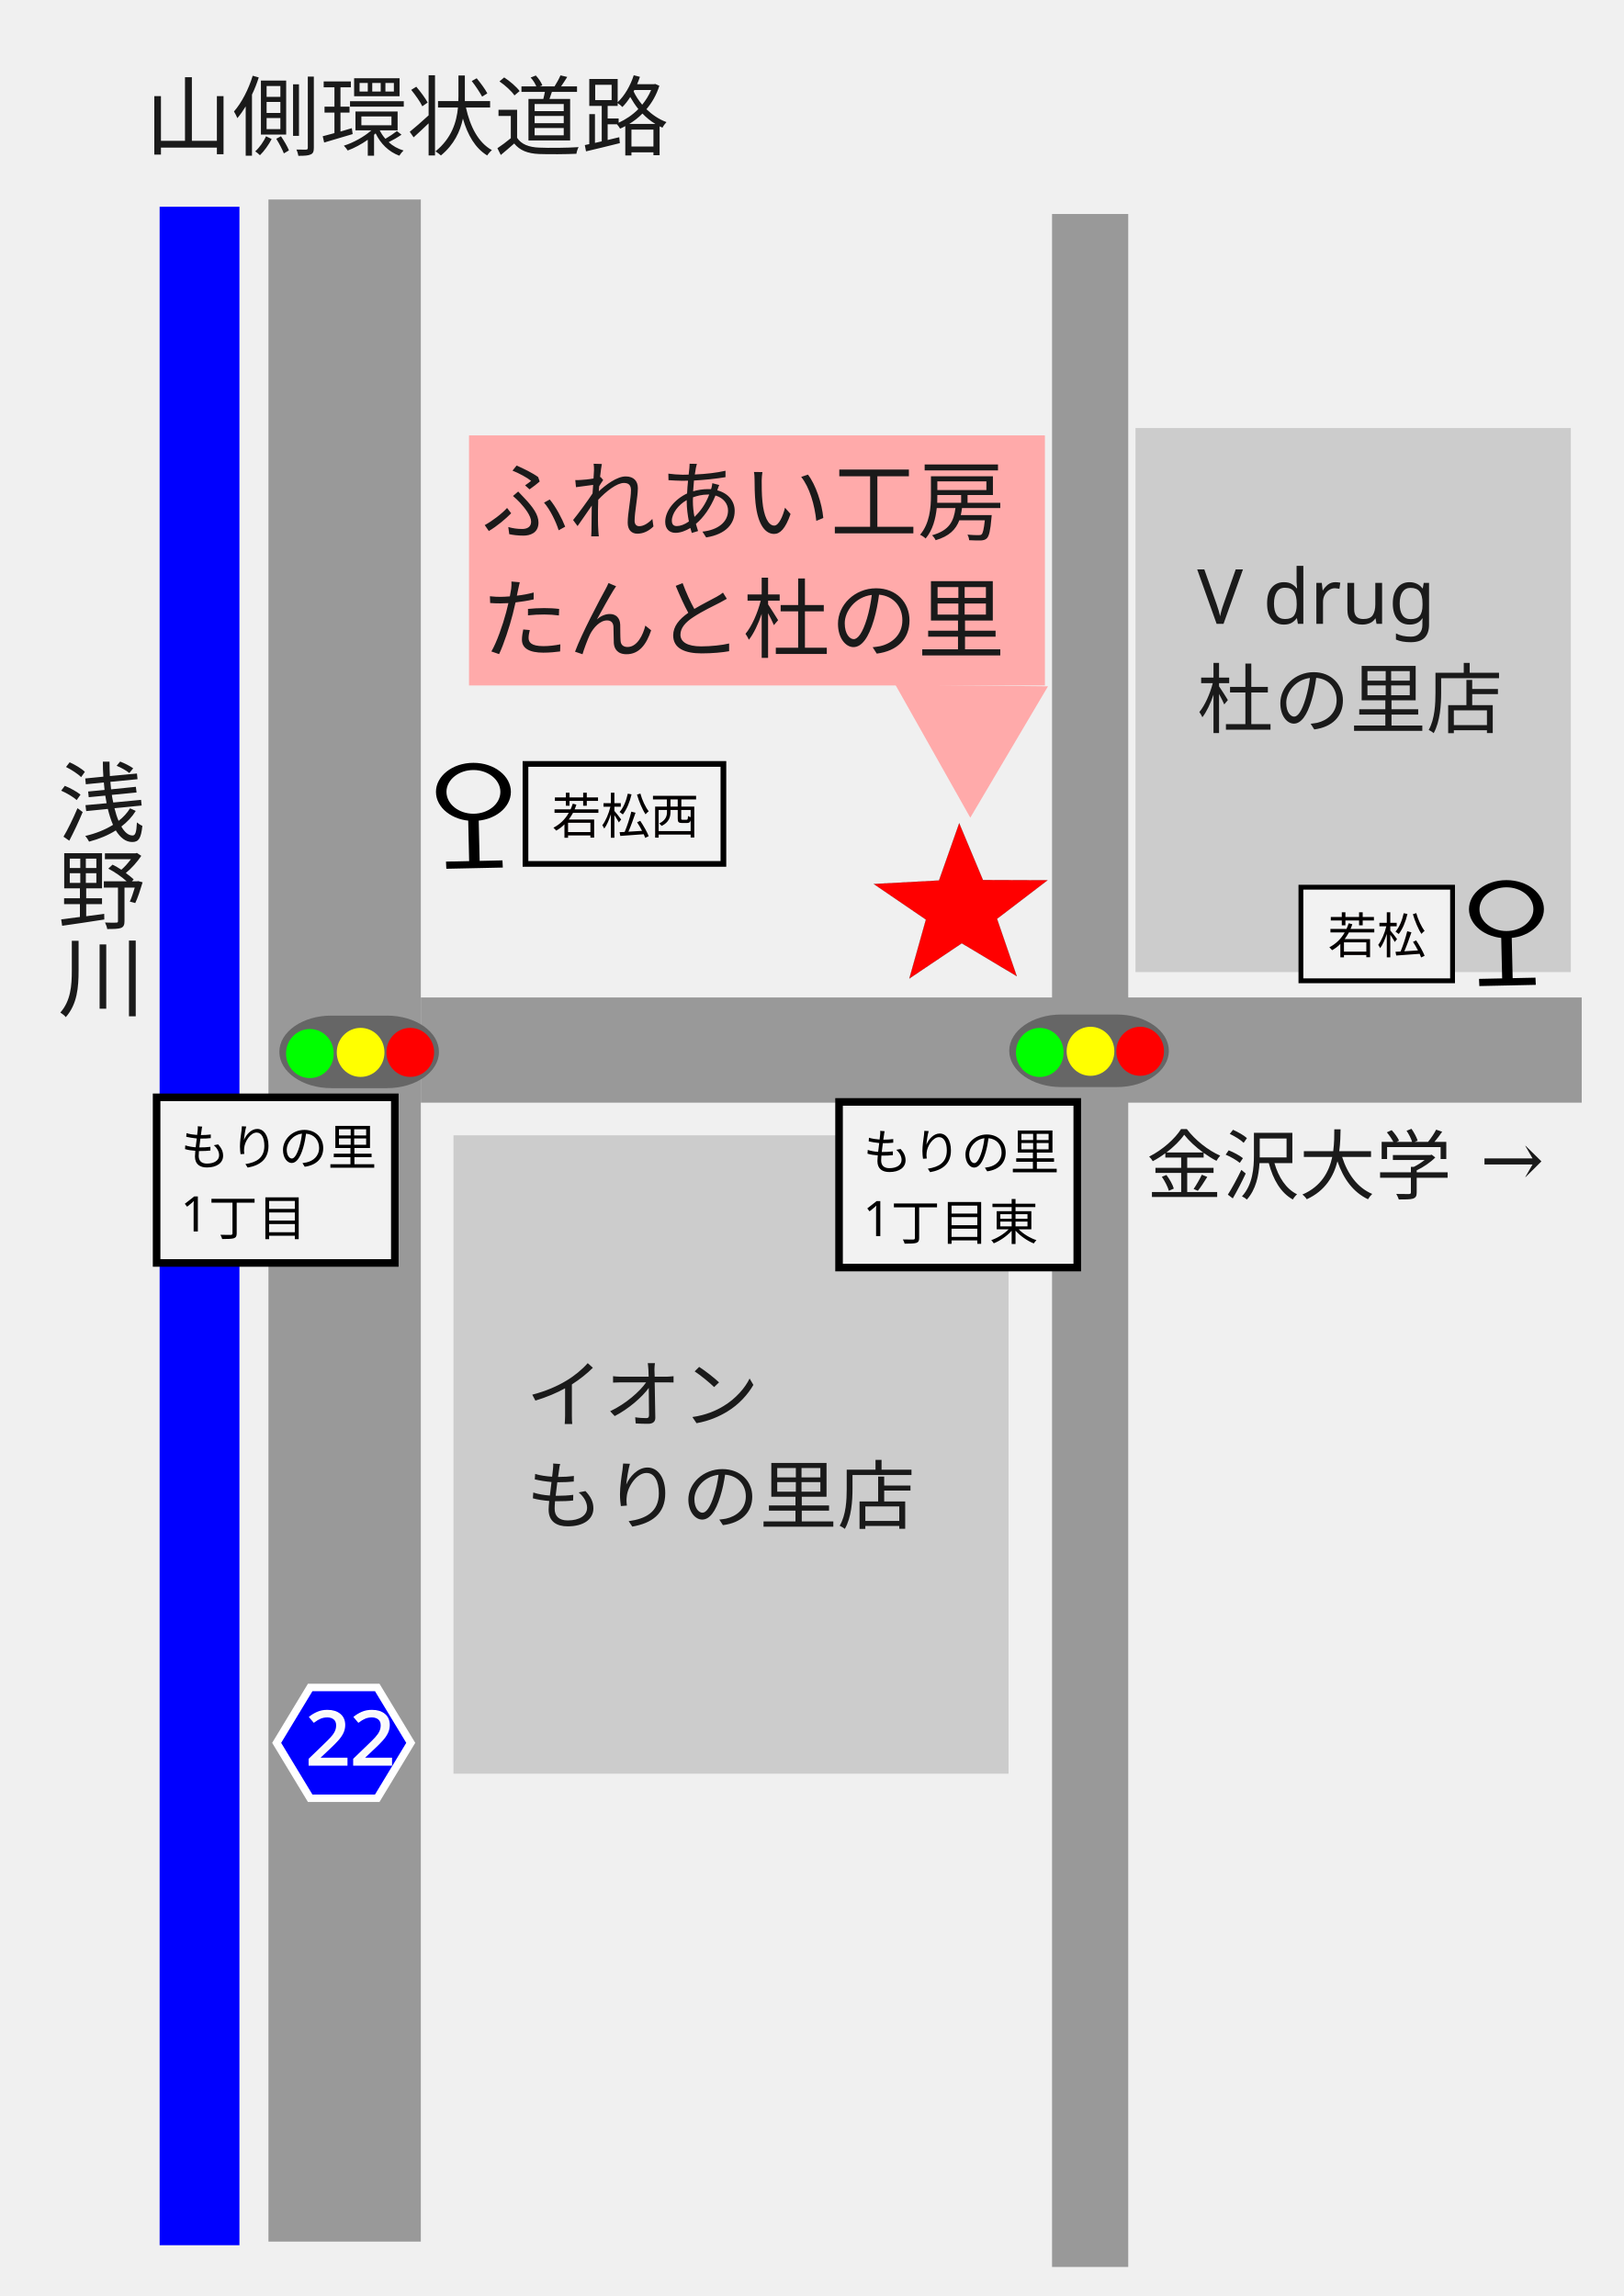
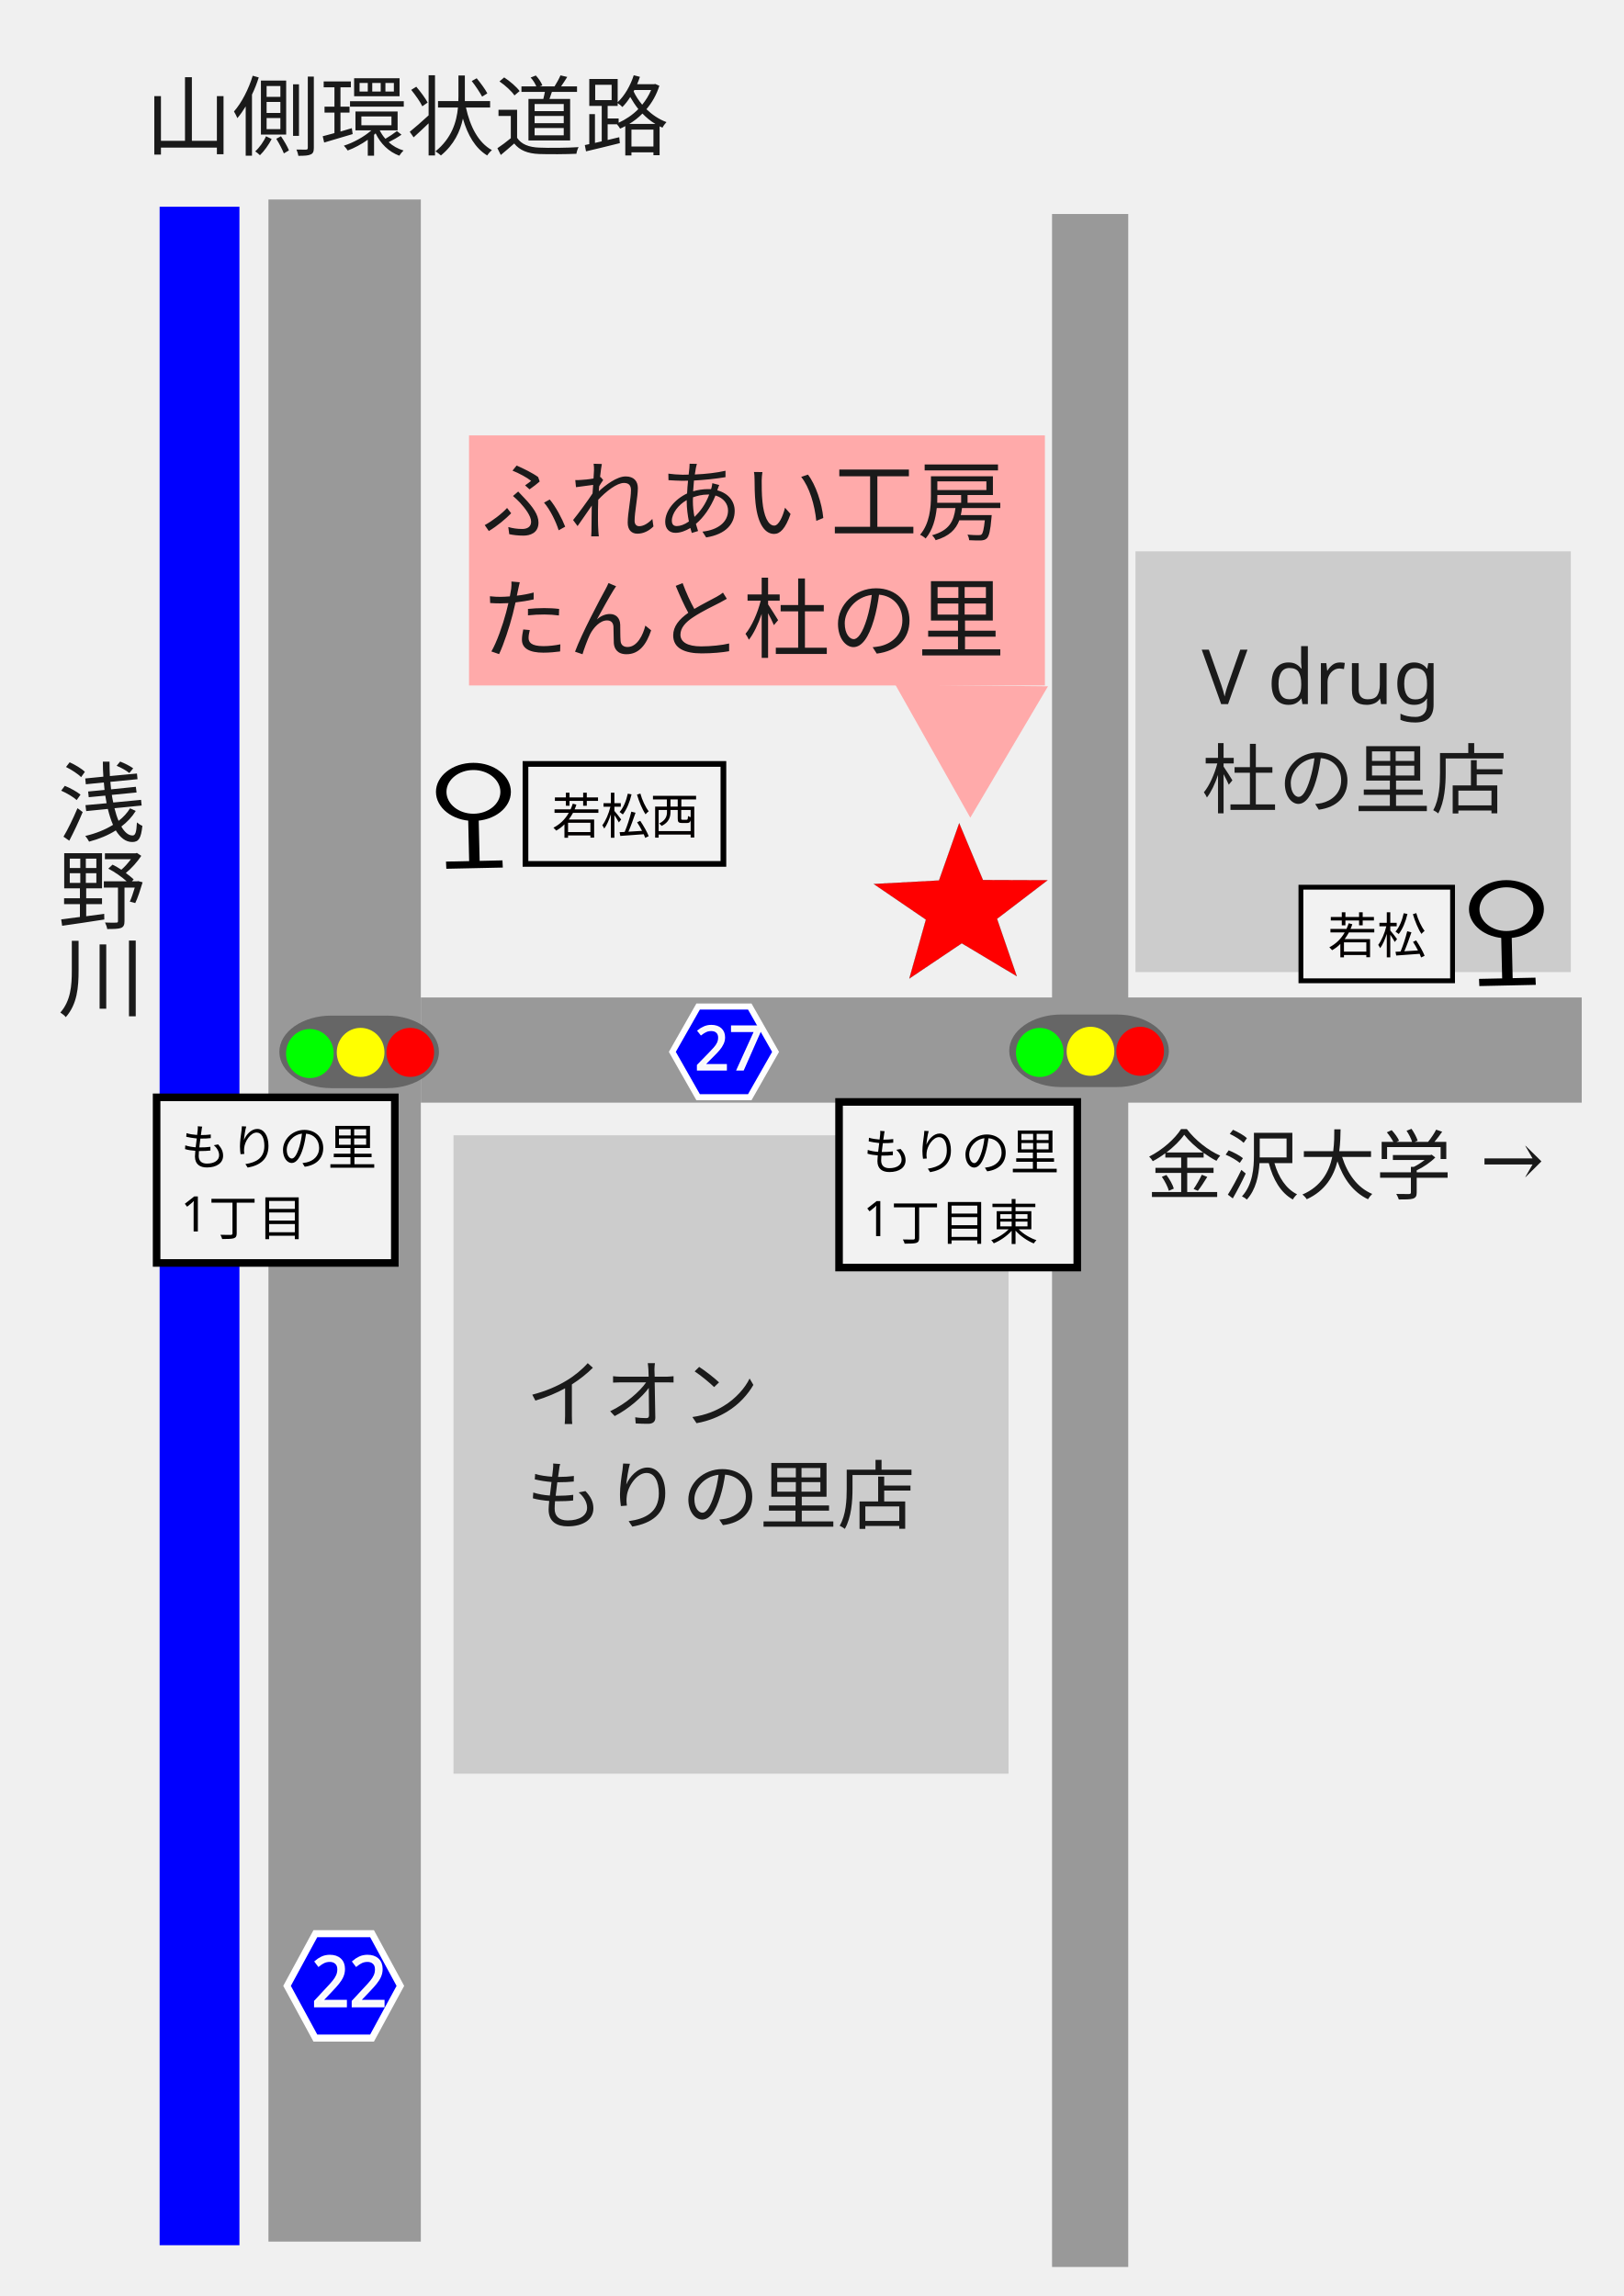
<svg xmlns="http://www.w3.org/2000/svg" width="210mm" height="297mm" viewBox="0 0 210 297" version="1.1" id="svg1">
  <defs id="defs1" />
  <g id="layer1">
    <text xml:space="preserve" style="font-style:normal;font-variant:normal;font-weight:normal;font-stretch:normal;font-size:11.289px;font-family:'Bitstream Vera Serif';-inkscape-font-specification:'Bitstream Vera Serif';writing-mode:tb-rl;direction:ltr;fill:#1a1a1a;stroke-width:0.265" x="13.137" y="98.062" id="text9">
      <tspan style="font-style:normal;font-variant:normal;font-weight:normal;font-stretch:normal;font-family:'Bitstream Vera Serif';-inkscape-font-specification:'Bitstream Vera Serif';writing-mode:tb-rl;fill:#1a1a1a;stroke-width:0.265" x="13.137" y="98.062" id="tspan12">浅野川</tspan>
    </text>
    <rect style="fill:#0000ff;stroke-width:0.286" id="rect1" width="10.322" height="263.687" x="20.645" y="26.744" />
    <rect style="fill:#999999;stroke-width:0.293" id="rect2" width="19.706" height="264.156" x="34.72" y="25.806" />
    <rect style="fill:#999999;stroke-width:0.285" id="rect3" width="150.142" height="13.607" x="54.427" y="129.028" />
    <g id="g1" transform="matrix(1.159091,0,0,1,-24.01422,3.753554)" style="fill:#cccccc">
      <rect style="fill:#cccccc;stroke-width:0.205" id="rect4" width="61.934" height="82.578" x="71.318" y="143.104" />
    </g>
    <text xml:space="preserve" style="font-style:normal;font-variant:normal;font-weight:normal;font-stretch:normal;font-size:9.682px;font-family:'Bitstream Vera Serif';-inkscape-font-specification:'Bitstream Vera Serif';writing-mode:lr-tb;direction:ltr;white-space:pre;inline-size:63.174;display:inline;fill:#1a1a1a;stroke-width:0.265" x="79.744" y="175.935" id="text4" transform="matrix(1.040923,0,0,1,-15.02752,7.976303)">
      <tspan x="79.744" y="175.935" id="tspan2">イオン
</tspan>
      <tspan x="79.744" y="189.011" id="tspan5">もりの里店</tspan>
    </text>
    <text xml:space="preserve" style="font-style:normal;font-variant:normal;font-weight:normal;font-stretch:normal;font-size:11.289px;font-family:'Bitstream Vera Serif';-inkscape-font-specification:'Bitstream Vera Serif';writing-mode:lr-tb;direction:ltr;fill:#1a1a1a;stroke-width:0.265" x="18.768" y="19.237" id="text10">
      <tspan id="tspan10" style="font-style:normal;font-variant:normal;font-weight:normal;font-stretch:normal;font-family:'Bitstream Vera Serif';-inkscape-font-specification:'Bitstream Vera Serif';stroke-width:0.265" x="18.768" y="19.237">山側環状道路</tspan>
    </text>
    <rect style="fill:#999999;stroke-width:0.284" id="rect13" width="9.853" height="265.564" x="136.066" y="27.682" />
    <text xml:space="preserve" style="font-style:normal;font-variant:normal;font-weight:normal;font-stretch:normal;font-size:9.878px;font-family:'Bitstream Vera Serif';-inkscape-font-specification:'Bitstream Vera Serif';writing-mode:lr-tb;direction:ltr;fill:#1a1a1a;stroke-width:0.265" x="148.265" y="154.365" id="text14">
      <tspan id="tspan14" style="font-style:normal;font-variant:normal;font-weight:normal;font-stretch:normal;font-size:9.878px;font-family:'Bitstream Vera Serif';-inkscape-font-specification:'Bitstream Vera Serif';fill:#1a1a1a;stroke-width:0.265" x="148.265" y="154.365">金沢大学</tspan>
    </text>
    <text xml:space="preserve" style="font-style:normal;font-variant:normal;font-weight:normal;font-stretch:normal;font-size:9.878px;font-family:'Bitstream Vera Serif';-inkscape-font-specification:'Bitstream Vera Serif';writing-mode:lr-tb;direction:ltr;fill:#1a1a1a;stroke-width:0.265" x="191.431" y="153.427" id="text15">
      <tspan id="tspan15" style="font-style:normal;font-variant:normal;font-weight:normal;font-stretch:normal;font-family:'Bitstream Vera Serif';-inkscape-font-specification:'Bitstream Vera Serif';stroke-width:0.265" x="191.431" y="153.427">→</tspan>
    </text>
    <g id="g21" transform="translate(0,1.058333)" />
    <g id="g22">
      <rect style="fill:#ffaaaa;stroke-width:0.265" id="rect5" width="74.482" height="32.348" x="60.659" y="55.262" transform="translate(0,1.058333)" />
      <text xml:space="preserve" style="font-style:normal;font-variant:normal;font-weight:normal;font-stretch:normal;font-size:11.289px;font-family:'Bitstream Vera Serif';-inkscape-font-specification:'Bitstream Vera Serif';writing-mode:lr-tb;direction:ltr;fill:#1a1a1a;stroke-width:0.265" x="62.223" y="67.9" id="text5" transform="translate(0,1.058333)">
        <tspan style="font-style:normal;font-variant:normal;font-weight:normal;font-stretch:normal;font-size:11.289px;font-family:'Bitstream Vera Serif';-inkscape-font-specification:'Bitstream Vera Serif';fill:#1a1a1a;stroke-width:0.265" x="62.223" y="67.9" id="tspan7">ふれあい工房</tspan>
        <tspan style="font-style:normal;font-variant:normal;font-weight:normal;font-stretch:normal;font-size:11.289px;font-family:'Bitstream Vera Serif';-inkscape-font-specification:'Bitstream Vera Serif';fill:#1a1a1a;stroke-width:0.265" x="62.223" y="83.147" id="tspan8">たんと杜の里</tspan>
      </text>
      <path style="fill:#ffaaaa;stroke-width:0.265" id="path8" d="M 113.134,73.321 97.719,60.988 116.107,53.805 Z" transform="rotate(21.93416,35.58492,121.4336)" />
      <path style="fill:#ff0000;stroke:#000000;stroke-width:0.1" id="path1" d="m 205.537,140.267 -46.556,-29.822 -44.32,32.018 13.976,-53.493 L 84.49,56.713 139.684,53.474 156.72,1.52 176.856,53.012 231.531,53.16 188.782,88.222 Z" transform="matrix(0.1528597,1.2157536e-4,-1.3037124e-4,0.1425466,100.1015,106.2559)" />
    </g>
-     <rect style="fill:#cccccc;stroke-width:0.346" id="rect6" width="56.303" height="70.379" x="146.858" y="55.365" />
+     <rect style="fill:#cccccc;stroke-width:0.305" id="rect6" width="56.303" height="54.427" x="146.858" y="71.318" />
    <g id="g6-9" transform="matrix(0.8948768,0,0,0.6125895,139.4102,58.8777)">
      <ellipse style="fill:none;stroke:#000000;stroke-width:1.518;stroke-dasharray:none;stroke-opacity:1" id="path15-7-3" cx="61.934" cy="95.869" rx="4.655" ry="5.375" />
      <path style="fill:none;stroke:#000000;stroke-width:1.518;stroke-dasharray:none;stroke-opacity:1" d="m 61.934,101.495 c 0.152,9.669 0.152,9.669 0.152,9.669" id="path16-5-6" />
      <path style="fill:none;stroke:#000000;stroke-width:1.518;stroke-dasharray:none;stroke-opacity:1" d="m 57.995,111.347 c 8.159,-0.256 8.159,-0.256 8.159,-0.256 v 0" id="path17-9-0" />
    </g>
-     <text xml:space="preserve" style="font-size:9.878px;font-family:'Fira Sans';-inkscape-font-specification:'Fira Sans';writing-mode:lr-tb;direction:ltr;fill:#1a1a1a;stroke-width:0.265" x="154.834" y="80.701" id="text6">
-       <tspan id="tspan6" style="stroke-width:0.265" x="154.834" y="80.701">V drug</tspan>
-       <tspan style="stroke-width:0.265" x="154.834" y="94.045" id="tspan9">杜の里店</tspan>
+     <text xml:space="preserve" style="font-size:9.878px;font-family:'Fira Sans';-inkscape-font-specification:'Fira Sans';writing-mode:lr-tb;direction:ltr;fill:#1a1a1a;stroke-width:0.265" x="155.423" y="91.084" id="text6">
+       <tspan id="tspan6" style="stroke-width:0.265" x="155.423" y="91.084">V drug</tspan>
+       <tspan style="stroke-width:0.265" x="155.423" y="104.427" id="tspan9">杜の里店</tspan>
    </text>
    <g id="g13" transform="matrix(0.2328042,0,0,0.1626016,23.45724,93.4574)">
      <g id="g12">
        <rect style="fill:#666666;stroke-width:0.374" id="rect9" width="88.678" height="57.711" x="54.427" y="233.19" ry="28.855" />
      </g>
      <ellipse style="fill:#00ff00;stroke-width:0.626" id="path11-3" cx="71.39" cy="263.368" rx="13.248" ry="19.508" />
      <ellipse style="fill:#ffff00;stroke-width:0.626" id="path11" cx="99.576" cy="262.451" rx="13.248" ry="19.508" />
      <ellipse style="fill:#ff0000;stroke-width:0.626" id="use12" cx="127.153" cy="262.451" rx="13.248" ry="19.508" />
    </g>
    <g id="g13-1" transform="matrix(0.2328042,0,0,0.1626016,117.857,93.31634)">
      <g id="g12-2">
        <rect style="fill:#666666;stroke-width:0.374" id="rect9-7" width="88.678" height="57.711" x="54.427" y="233.19" ry="28.855" />
      </g>
      <ellipse style="fill:#00ff00;stroke-width:0.626" id="path11-3-0" cx="71.39" cy="263.368" rx="13.248" ry="19.508" />
      <ellipse style="fill:#ffff00;stroke-width:0.626" id="path11-9" cx="99.576" cy="262.451" rx="13.248" ry="19.508" />
      <ellipse style="fill:#ff0000;stroke-width:0.626" id="use12-3" cx="127.153" cy="262.451" rx="13.248" ry="19.508" />
    </g>
    <g id="g6" transform="matrix(0.8948768,0,0,0.6125895,5.806871,43.70563)">
      <ellipse style="fill:none;stroke:#000000;stroke-width:1.518;stroke-dasharray:none;stroke-opacity:1" id="path15-7" cx="61.934" cy="95.869" rx="4.655" ry="5.375" />
      <path style="fill:none;stroke:#000000;stroke-width:1.518;stroke-dasharray:none;stroke-opacity:1" d="m 61.934,101.495 c 0.152,9.669 0.152,9.669 0.152,9.669" id="path16-5" />
      <path style="fill:none;stroke:#000000;stroke-width:1.518;stroke-dasharray:none;stroke-opacity:1" d="m 57.995,111.347 c 8.159,-0.256 8.159,-0.256 8.159,-0.256 v 0" id="path17-9" />
    </g>
-     <g id="g5" transform="matrix(0.3359842,0,0,0.3207035,-36.1015,148.2556)">
+     <g id="g5" transform="matrix(0.2839637,0,0,0.3021338,-23.62913,184.1613)">
      <path style="fill:#0000ff;stroke:#ffffff;stroke-width:3;stroke-dasharray:none;stroke-opacity:1" id="path2" d="m 265.564,240.697 -12.903,22.348 h -25.806 l -12.903,-22.348 12.903,-22.348 h 25.806 z" />
      <text xml:space="preserve" style="font-size:29.986px;font-family:'Fira Sans';-inkscape-font-specification:'Fira Sans';writing-mode:lr-tb;direction:ltr;fill:#f9f9f9;stroke:#ffffff;stroke-width:0.8;stroke-dasharray:none;stroke-opacity:1" x="225.213" y="249.491" id="text2">
        <tspan style="font-size:29.986px;stroke-width:0.8;stroke-dasharray:none" x="225.213" y="249.491" id="tspan3">22</tspan>
      </text>
    </g>
    <text xml:space="preserve" style="font-size:6.35px;font-family:'Fira Sans';-inkscape-font-specification:'Fira Sans';writing-mode:lr-tb;direction:ltr;white-space:pre;inline-size:22.758;display:inline;fill:#1a1a0b;fill-opacity:1;stroke:#ffffff;stroke-width:0.8;stroke-dasharray:none;stroke-opacity:1" x="158.588" y="208.322" id="text11" />
    <g id="g19" transform="translate(-136.5356,-61.76432)">
      <rect style="fill:#f2f2f2;stroke:#000000;stroke-width:0.98;stroke-dasharray:none;stroke-opacity:1" id="rect7" width="30.809" height="21.425" x="156.79" y="203.709" ry="0" rx="0" />
      <text xml:space="preserve" style="font-size:6.35px;font-family:'Fira Sans';-inkscape-font-specification:'Fira Sans';writing-mode:lr-tb;direction:ltr;fill:#000000;fill-opacity:1;stroke:#000000;stroke-width:0;stroke-dasharray:none;stroke-opacity:1" x="159.875" y="212.485" id="text16">
        <tspan style="fill:#000000;fill-opacity:1;stroke:#000000;stroke-width:0;stroke-dasharray:none;stroke-opacity:1" x="159.875" y="212.485" id="tspan18">もりの里</tspan>
        <tspan style="fill:#000000;fill-opacity:1;stroke:#000000;stroke-width:0;stroke-dasharray:none;stroke-opacity:1" x="159.875" y="221.063" id="tspan19">1丁目</tspan>
      </text>
    </g>
    <g id="g20" transform="translate(-46.91943,-54.36657)">
      <rect style="fill:#f2f2f2;stroke:#000000;stroke-width:0.98;stroke-dasharray:none;stroke-opacity:1" id="rect7-5" width="30.809" height="21.425" x="155.437" y="196.906" ry="0" rx="0" />
      <text xml:space="preserve" style="font-size:6.35px;font-family:'Fira Sans';-inkscape-font-specification:'Fira Sans';writing-mode:lr-tb;direction:ltr;fill:#000000;fill-opacity:1;stroke:#000000;stroke-width:0;stroke-dasharray:none;stroke-opacity:1" x="158.523" y="205.682" id="text16-6">
        <tspan style="fill:#000000;fill-opacity:1;stroke:#000000;stroke-width:0;stroke-dasharray:none;stroke-opacity:1" x="158.523" y="205.682" id="tspan18-2">もりの里</tspan>
        <tspan style="fill:#000000;fill-opacity:1;stroke:#000000;stroke-width:0;stroke-dasharray:none;stroke-opacity:1" x="158.523" y="214.26" id="tspan19-9">1丁目東</tspan>
      </text>
    </g>
    <g id="g23" transform="translate(-95.18647,-97.6418)">
      <rect style="fill:#f2f2f2;fill-opacity:1;stroke:#000000;stroke-width:0.737;stroke-dasharray:none;stroke-opacity:1" id="rect22" width="25.6" height="12.932" x="163.148" y="196.461" />
      <text xml:space="preserve" style="font-size:6.35px;font-family:'Fira Sans';-inkscape-font-specification:'Fira Sans';writing-mode:lr-tb;direction:ltr;fill:#040000;fill-opacity:1;stroke:#000000;stroke-width:0;stroke-dasharray:none;stroke-opacity:1" x="166.564" y="205.507" id="text22">
        <tspan id="tspan22" style="fill:#040000;fill-opacity:1;stroke:#000000;stroke-width:0;stroke-dasharray:none;stroke-opacity:1" x="166.564" y="205.507">若松西</tspan>
      </text>
    </g>
    <g id="g24" transform="translate(0.4691943,-66.62559)">
      <rect style="fill:#f2f2f2;fill-opacity:1;stroke:#000000;stroke-width:0.624;stroke-dasharray:none;stroke-opacity:1" id="rect22-7" width="19.613" height="12.106" x="167.783" y="181.39" />
      <text xml:space="preserve" style="font-size:6.35px;font-family:'Fira Sans';-inkscape-font-specification:'Fira Sans';writing-mode:lr-tb;direction:ltr;fill:#040000;fill-opacity:1;stroke:#000000;stroke-width:0;stroke-dasharray:none;stroke-opacity:1" x="171.256" y="189.964" id="text22-9">
        <tspan id="tspan22-2" style="fill:#040000;fill-opacity:1;stroke:#000000;stroke-width:0;stroke-dasharray:none;stroke-opacity:1" x="171.256" y="189.964">若松</tspan>
      </text>
    </g>
+     <g id="g25" transform="matrix(0.7699746,0,0,0.8184707,-44.03248,-54.50662)">
+       <path style="fill:#0000ff;stroke:#ffffff;stroke-width:3;stroke-dasharray:none;stroke-opacity:1" id="path2-9" d="m 265.564,240.697 -12.903,22.348 h -25.806 l -12.903,-22.348 12.903,-22.348 h 25.806 z" transform="matrix(0.3359842,0,0,0.3207035,98.23517,155.6481)" />
+       <text xml:space="preserve" style="font-size:9.843px;font-family:'Fira Sans';-inkscape-font-specification:'Fira Sans';writing-mode:lr-tb;direction:ltr;fill:#f9f9f9;stroke:#ffffff;stroke-width:0.263;stroke-dasharray:none;stroke-opacity:1" x="169.903" y="241.21" id="text2-2" transform="scale(1.023547,0.9769951)">
+         <tspan style="font-size:9.843px;stroke-width:0.263;stroke-dasharray:none" x="169.903" y="241.21" id="tspan3-2">27</tspan>
+       </text>
+     </g>
  </g>
</svg>
